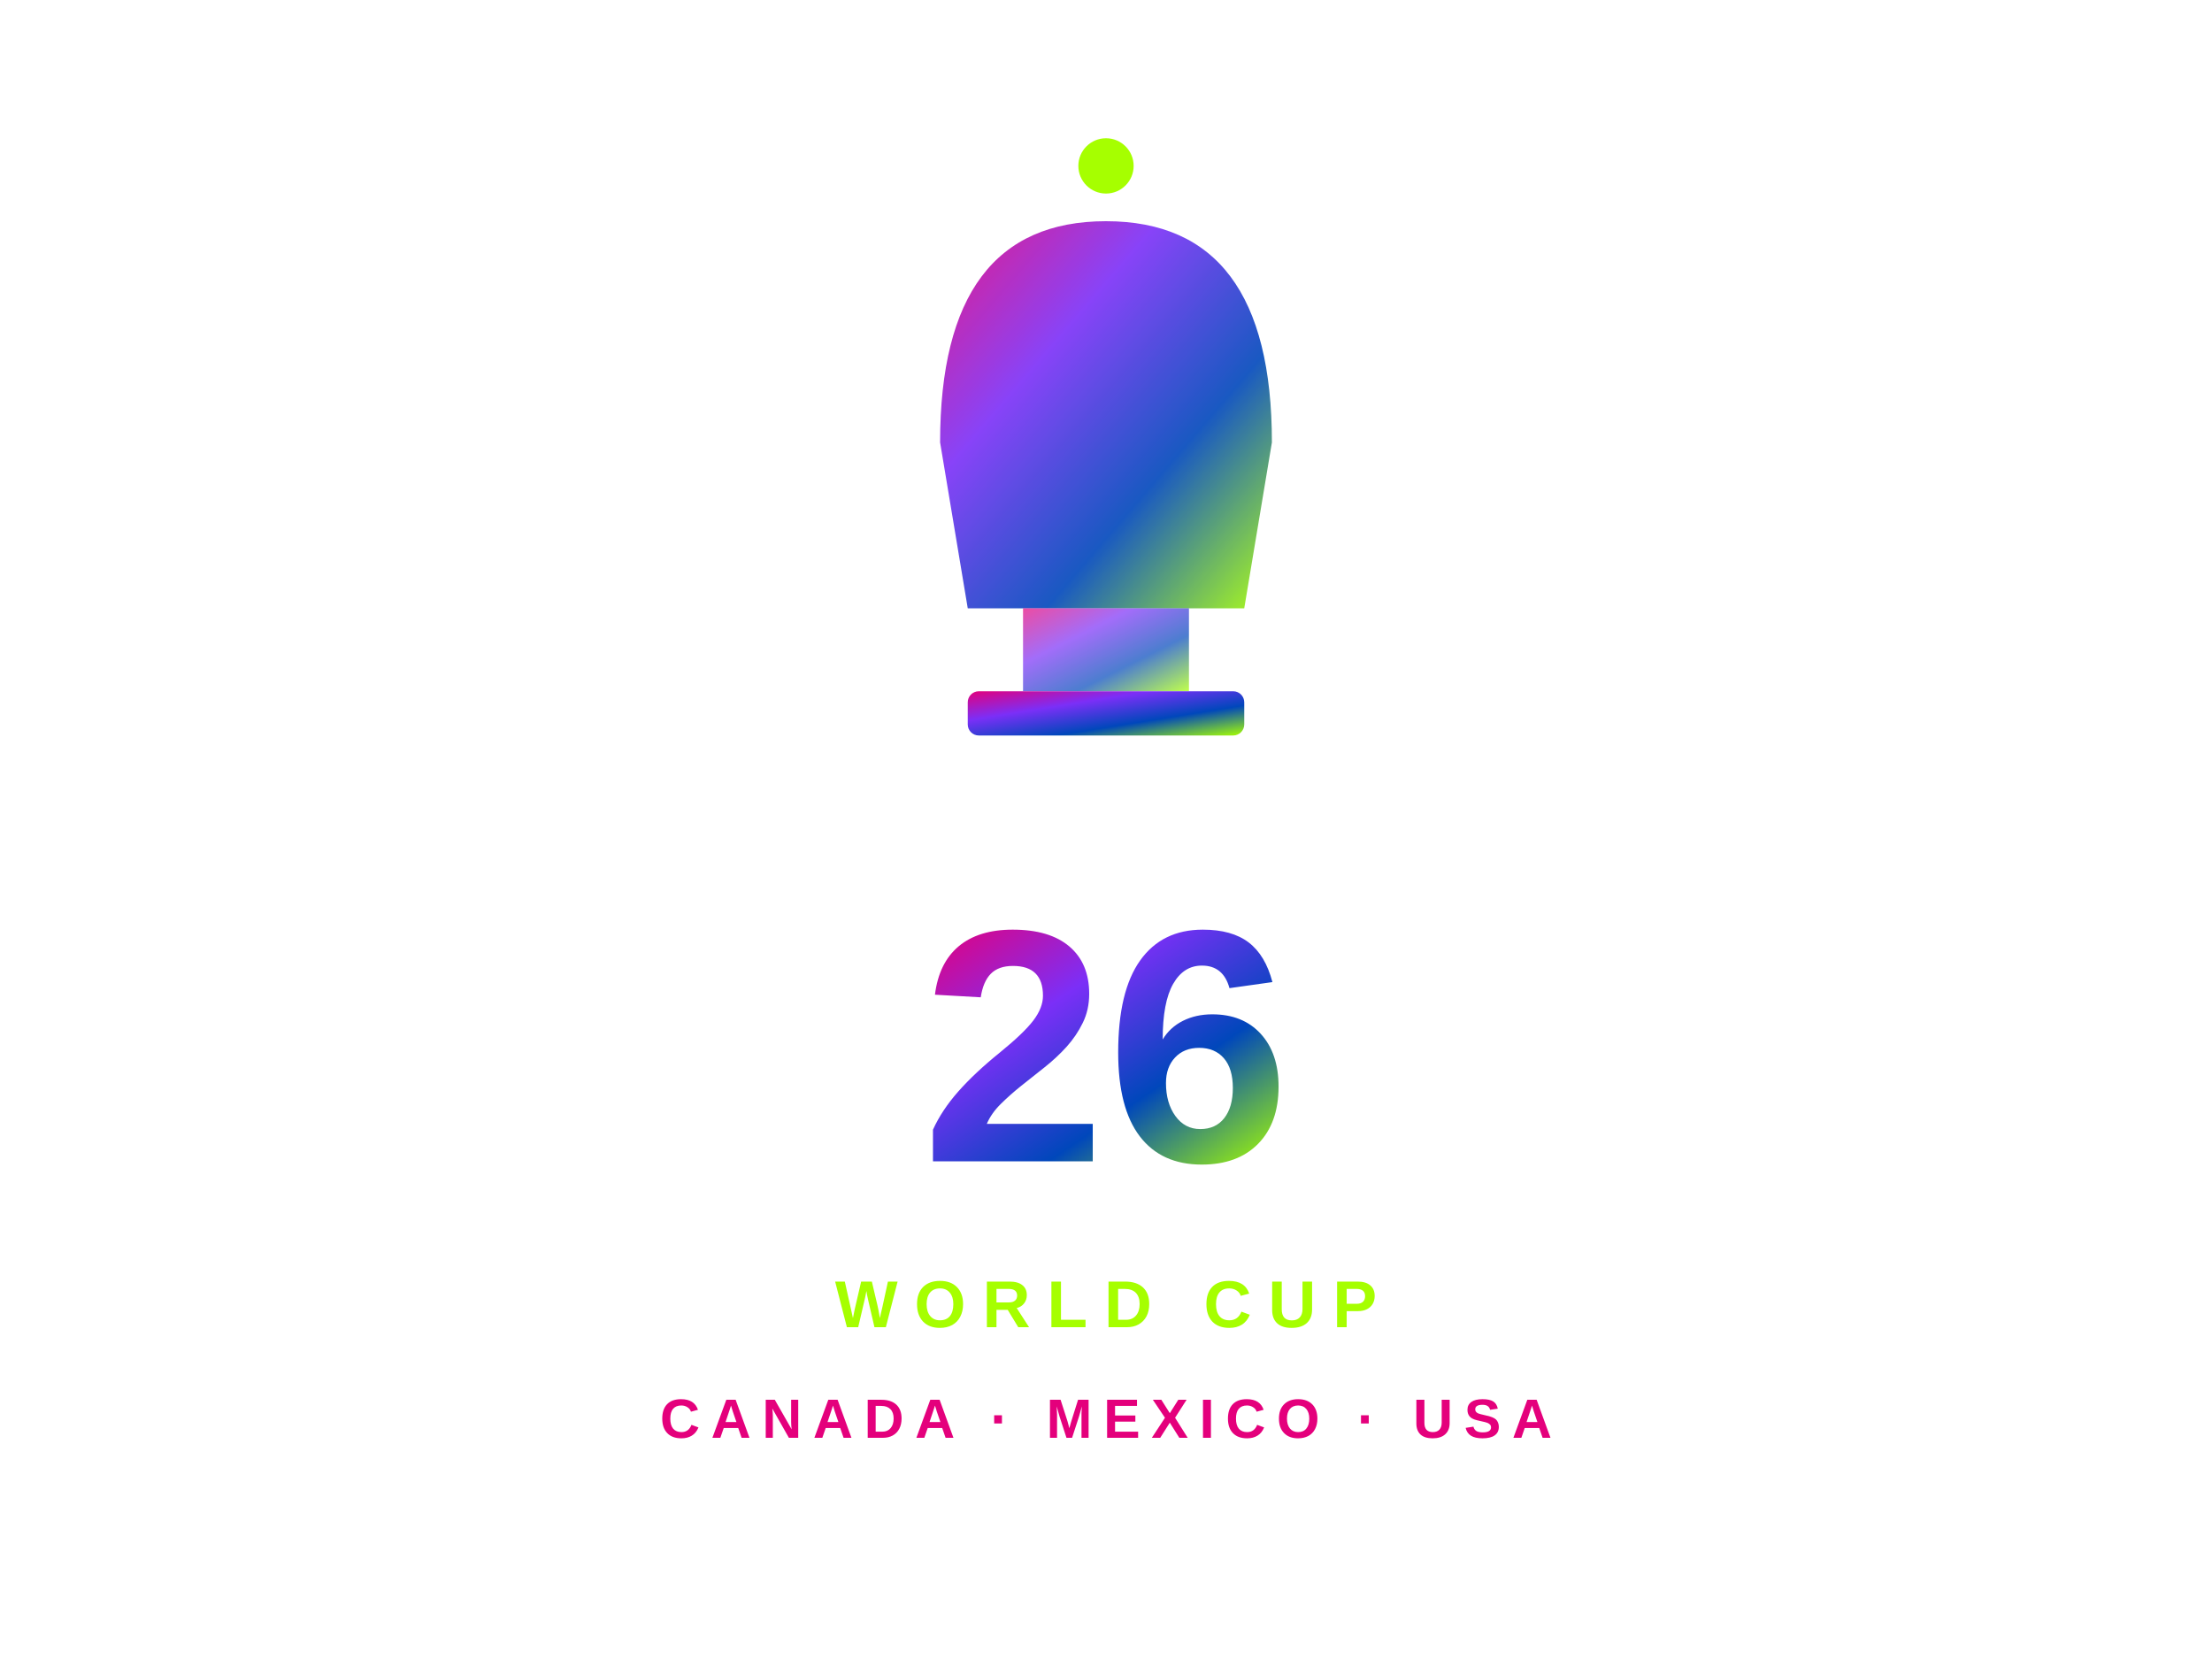
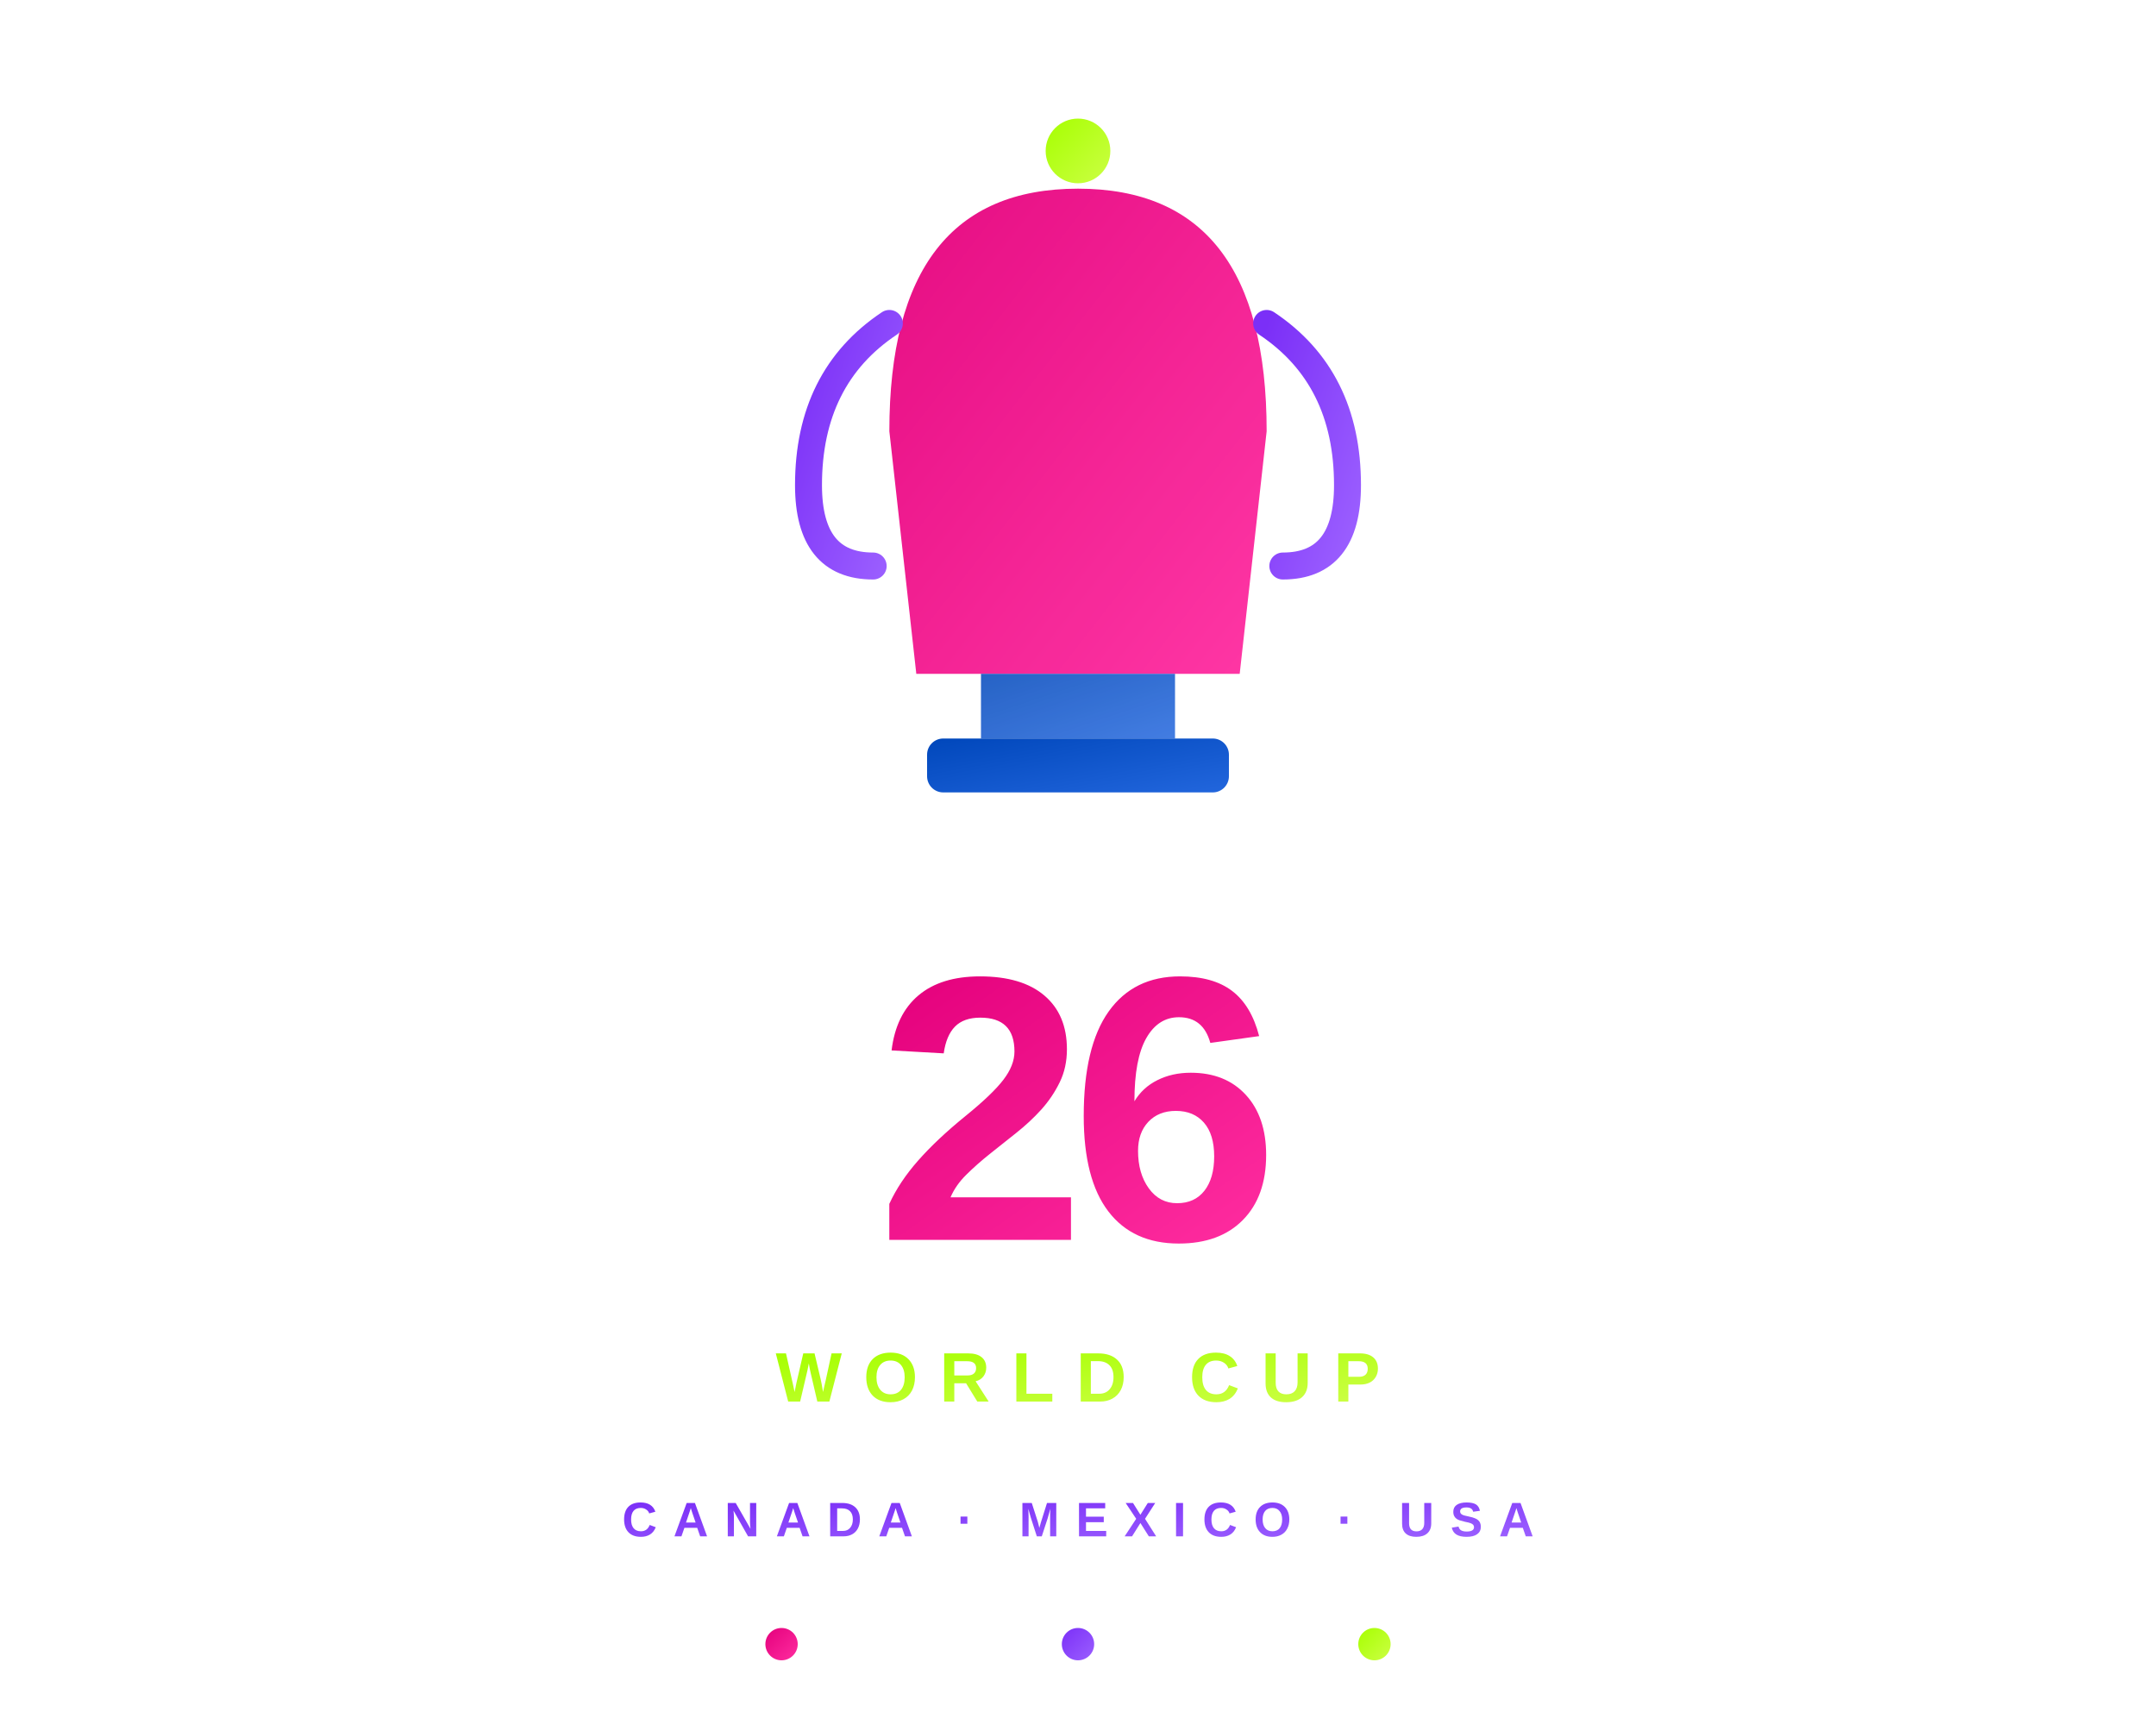
- <svg xmlns="http://www.w3.org/2000/svg" width="400" height="300" viewBox="0 0 400 300">
+ <svg xmlns="http://www.w3.org/2000/svg" width="400" height="320" viewBox="0 0 400 320">
  <defs>
-     <linearGradient id="g1" x1="0%" y1="0%" x2="100%" y2="100%">
+     <linearGradient id="gMagenta" x1="0%" y1="0%" x2="100%" y2="100%">
      <stop offset="0%" style="stop-color:#E4007C" />
-       <stop offset="33%" style="stop-color:#7B2FF7" />
-       <stop offset="66%" style="stop-color:#0047BB" />
-       <stop offset="100%" style="stop-color:#A6FF00" />
+       <stop offset="100%" style="stop-color:#ff2da0" />
+     </linearGradient>
+     <linearGradient id="gPurple" x1="0%" y1="0%" x2="100%" y2="100%">
+       <stop offset="0%" style="stop-color:#7B2FF7" />
+       <stop offset="100%" style="stop-color:#9b5fff" />
+     </linearGradient>
+     <linearGradient id="gBlue" x1="0%" y1="0%" x2="100%" y2="100%">
+       <stop offset="0%" style="stop-color:#0047BB" />
+       <stop offset="100%" style="stop-color:#2266dd" />
+     </linearGradient>
+     <linearGradient id="gLime" x1="0%" y1="0%" x2="100%" y2="100%">
+       <stop offset="0%" style="stop-color:#A6FF00" />
+       <stop offset="100%" style="stop-color:#ccff44" />
    </linearGradient>
  </defs>
-   <rect width="400" height="300" fill="none" />
-   <g transform="translate(200,80)">
-     <path d="M-30,0 Q-30,-40 0,-40 Q30,-40 30,0 L25,30 L-25,30 Z" fill="url(#g1)" opacity="0.9" />
-     <rect x="-15" y="30" width="30" height="15" fill="url(#g1)" opacity="0.7" />
-     <rect x="-25" y="45" width="50" height="8" rx="2" fill="url(#g1)" />
-     <circle cx="0" cy="-50" r="5" fill="#A6FF00" />
+   <g transform="translate(200,90)">
+     <path d="M-35,-10 Q-35,-55 0,-55 Q35,-55 35,-10 L30,35 L-30,35 Z" fill="url(#gMagenta)" opacity="0.95" />
+     <path d="M-35,-30 Q-50,-20 -50,0 Q-50,15 -38,15" fill="none" stroke="url(#gPurple)" stroke-width="5" stroke-linecap="round" />
+     <path d="M35,-30 Q50,-20 50,0 Q50,15 38,15" fill="none" stroke="url(#gPurple)" stroke-width="5" stroke-linecap="round" />
+     <rect x="-18" y="35" width="36" height="12" fill="url(#gBlue)" opacity="0.85" />
+     <rect x="-28" y="47" width="56" height="10" rx="3" fill="url(#gBlue)" />
+     <circle cx="0" cy="-62" r="6" fill="url(#gLime)" />
  </g>
-   <text x="200" y="210" text-anchor="middle" font-size="60" font-weight="900" font-family="Arial,sans-serif" fill="url(#g1)">26</text>
-   <text x="200" y="240" text-anchor="middle" font-size="12" font-weight="700" font-family="Arial,sans-serif" fill="#A6FF00" letter-spacing="3">WORLD CUP</text>
-   <text x="200" y="260" text-anchor="middle" font-size="10" font-weight="600" font-family="Arial,sans-serif" fill="#E4007C" letter-spacing="2">CANADA · MEXICO · USA</text>
+   <text x="200" y="230" text-anchor="middle" font-size="70" font-weight="900" font-family="Arial,sans-serif" fill="url(#gMagenta)" letter-spacing="-3">26</text>
+   <text x="200" y="260" text-anchor="middle" font-size="13" font-weight="800" font-family="Arial,sans-serif" fill="url(#gLime)" letter-spacing="4">WORLD CUP</text>
+   <text x="200" y="285" text-anchor="middle" font-size="9" font-weight="600" font-family="Arial,sans-serif" fill="url(#gPurple)" letter-spacing="3">CANADA · MEXICO · USA</text>
+   <circle cx="145" cy="305" r="3" fill="url(#gMagenta)" />
+   <circle cx="200" cy="305" r="3" fill="url(#gPurple)" />
+   <circle cx="255" cy="305" r="3" fill="url(#gLime)" />
</svg>
